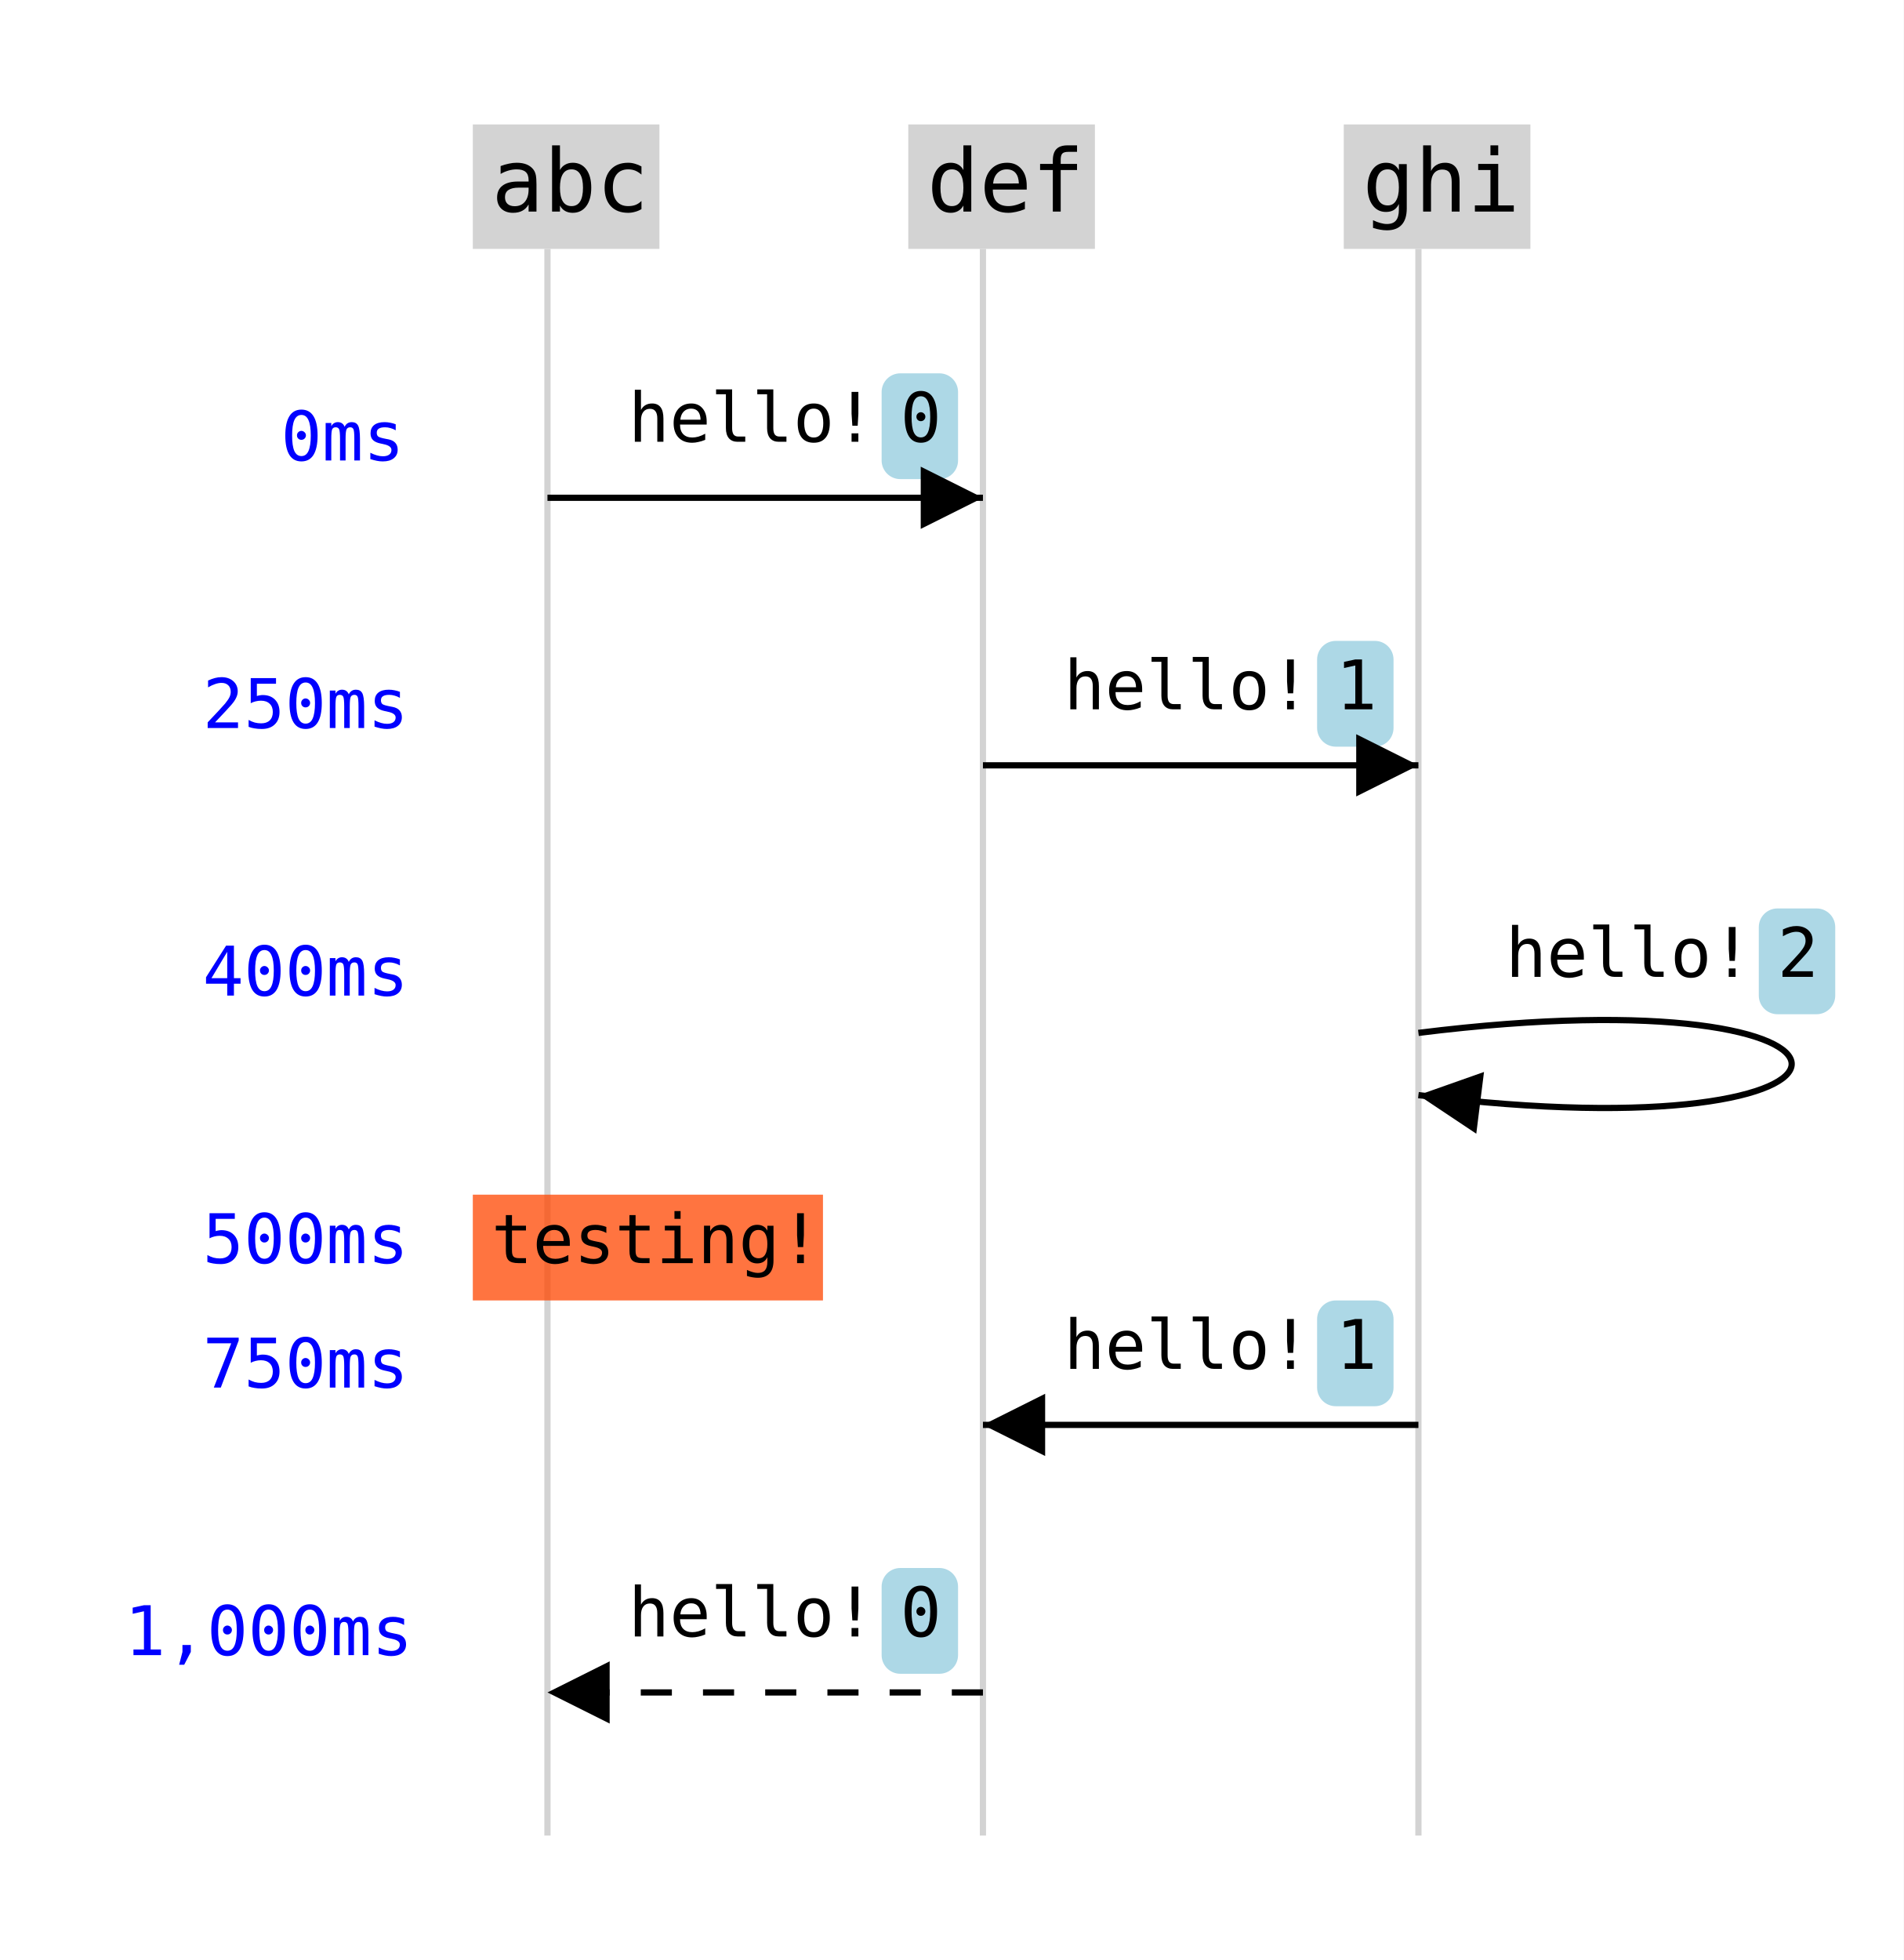
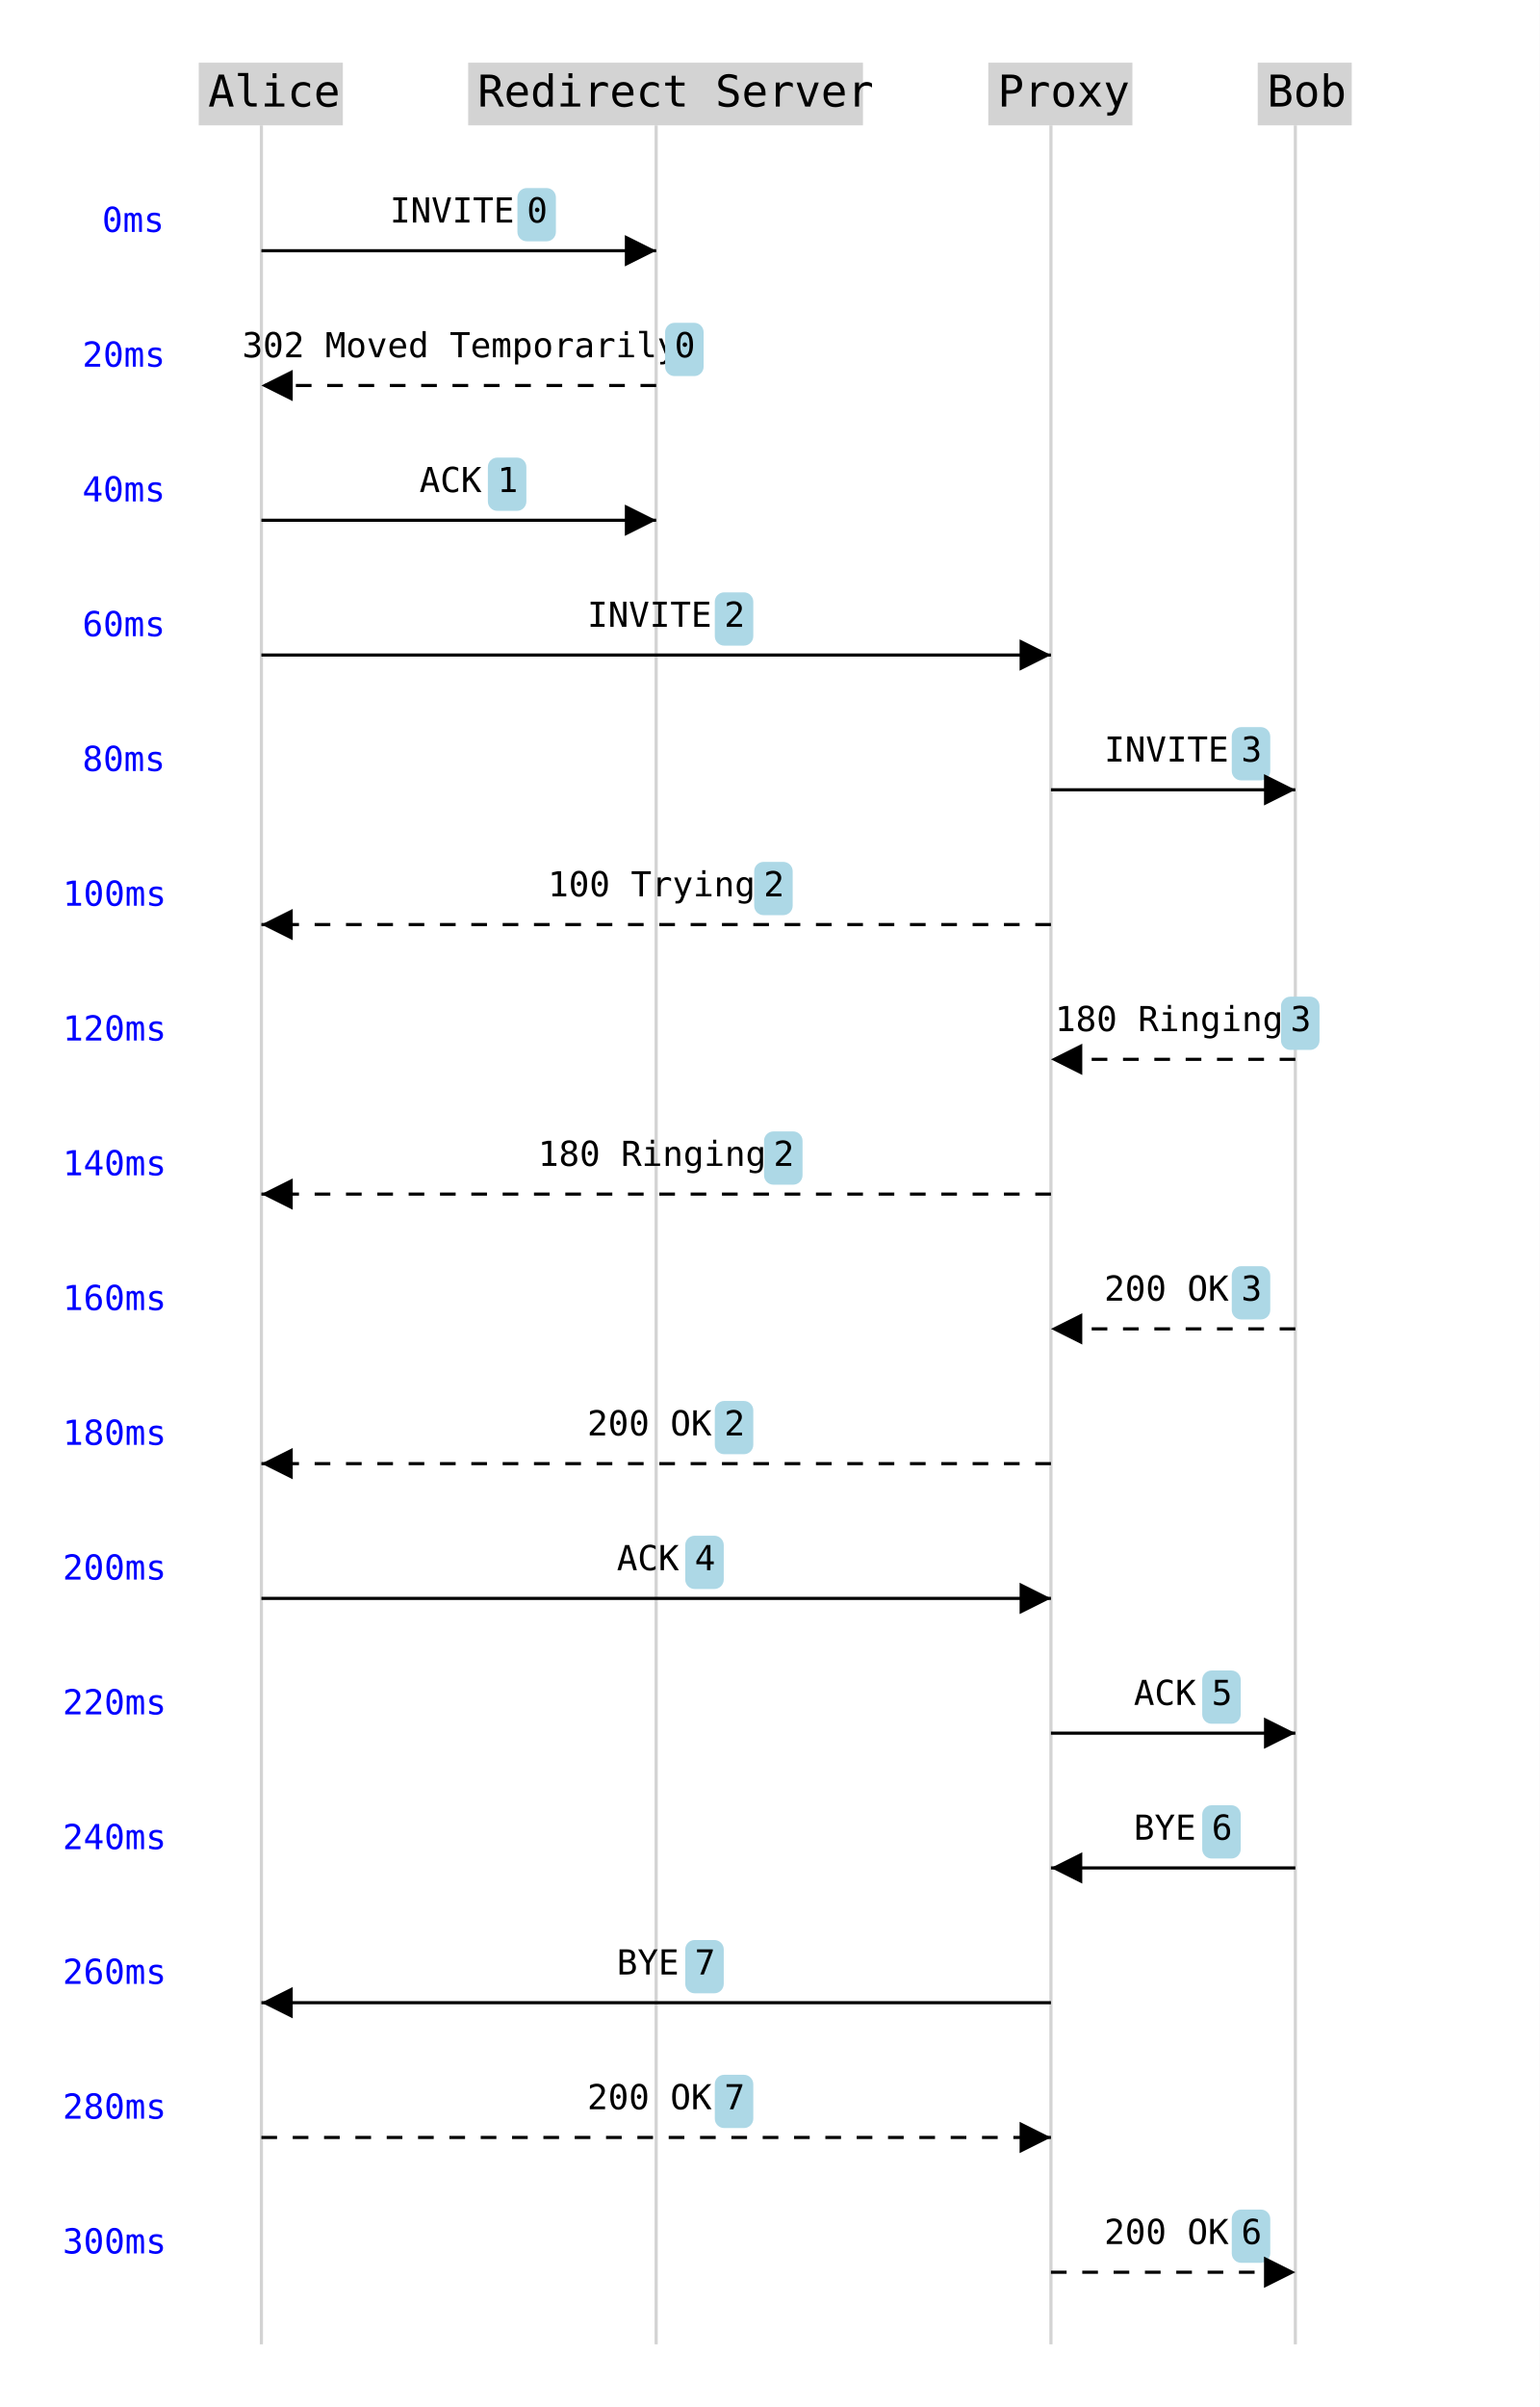
- <svg xmlns="http://www.w3.org/2000/svg" width="306" height="315">
-   <rect width="306" height="315" fill="white" />
+ <svg xmlns="http://www.w3.org/2000/svg" width="491.429" height="768">
+   <rect width="491.429" height="768" fill="white" />
  <g transform="translate(20, 20)">
    <g transform="translate(0, 40)">
-       <g transform="translate(25.14286, 3)">
+       <g transform="translate(12.57143, 3)">
        <text dy="11" font-size="11" font-family="monospace" fill="blue">0ms</text>
      </g>
-       <g transform="translate(12.57143, 46)">
-         <text dy="11" font-size="11" font-family="monospace" fill="blue">250ms</text>
+       <g transform="translate(6.285714, 46)">
+         <text dy="11" font-size="11" font-family="monospace" fill="blue">20ms</text>
      </g>
-       <g transform="translate(12.57143, 89)">
-         <text dy="11" font-size="11" font-family="monospace" fill="blue">400ms</text>
+       <g transform="translate(6.285714, 89)">
+         <text dy="11" font-size="11" font-family="monospace" fill="blue">40ms</text>
      </g>
-       <g transform="translate(12.57143, 132)">
-         <text dy="11" font-size="11" font-family="monospace" fill="blue">500ms</text>
+       <g transform="translate(6.285714, 132)">
+         <text dy="11" font-size="11" font-family="monospace" fill="blue">60ms</text>
      </g>
-       <g transform="translate(12.57143, 152)">
-         <text dy="11" font-size="11" font-family="monospace" fill="blue">750ms</text>
+       <g transform="translate(6.285714, 175)">
+         <text dy="11" font-size="11" font-family="monospace" fill="blue">80ms</text>
      </g>
-       <g transform="translate(0, 195)">
-         <text dy="11" font-size="11" font-family="monospace" fill="blue">1,000ms</text>
+       <g transform="translate(0, 218)">
+         <text dy="11" font-size="11" font-family="monospace" fill="blue">100ms</text>
+       </g>
+       <g transform="translate(0, 261)">
+         <text dy="11" font-size="11" font-family="monospace" fill="blue">120ms</text>
+       </g>
+       <g transform="translate(0, 304)">
+         <text dy="11" font-size="11" font-family="monospace" fill="blue">140ms</text>
+       </g>
+       <g transform="translate(0, 347)">
+         <text dy="11" font-size="11" font-family="monospace" fill="blue">160ms</text>
+       </g>
+       <g transform="translate(0, 390)">
+         <text dy="11" font-size="11" font-family="monospace" fill="blue">180ms</text>
+       </g>
+       <g transform="translate(0, 433)">
+         <text dy="11" font-size="11" font-family="monospace" fill="blue">200ms</text>
+       </g>
+       <g transform="translate(0, 476)">
+         <text dy="11" font-size="11" font-family="monospace" fill="blue">220ms</text>
+       </g>
+       <g transform="translate(0, 519)">
+         <text dy="11" font-size="11" font-family="monospace" fill="blue">240ms</text>
+       </g>
+       <g transform="translate(0, 562)">
+         <text dy="11" font-size="11" font-family="monospace" fill="blue">260ms</text>
+       </g>
+       <g transform="translate(0, 605)">
+         <text dy="11" font-size="11" font-family="monospace" fill="blue">280ms</text>
+       </g>
+       <g transform="translate(0, 648)">
+         <text dy="11" font-size="11" font-family="monospace" fill="blue">300ms</text>
      </g>
    </g>
-     <g transform="translate(56, 0)">
+     <g transform="translate(43.42857, 0)">
      <g transform="translate(0, 0)">
+         <rect fill="lightgrey" height="20" width="46" />
+         <text x="3" dy="14" font-size="14" font-family="monospace" textLength="40">Alice</text>
+         <line x1="20" x2="20" y1="20" y2="728" stroke="lightgrey" stroke-width="1" />
+       </g>
+       <g transform="translate(86, 0)">
+         <rect fill="lightgrey" height="20" width="126" />
+         <text x="3" dy="14" font-size="14" font-family="monospace" textLength="120">Redirect Server</text>
+         <line x1="60" x2="60" y1="20" y2="728" stroke="lightgrey" stroke-width="1" />
+       </g>
+       <g transform="translate(252, 0)">
+         <rect fill="lightgrey" height="20" width="46" />
+         <text x="3" dy="14" font-size="14" font-family="monospace" textLength="40">Proxy</text>
+         <line x1="20" x2="20" y1="20" y2="728" stroke="lightgrey" stroke-width="1" />
+       </g>
+       <g transform="translate(338, 0)">
        <rect fill="lightgrey" height="20" width="30" />
-         <text x="3" dy="14" font-size="14" font-family="monospace" textLength="24">abc</text>
-         <line x1="12" x2="12" y1="20" y2="275" stroke="lightgrey" stroke-width="1" />
-       </g>
-       <g transform="translate(70, 0)">
-         <rect fill="lightgrey" height="20" width="30" />
-         <text x="3" dy="14" font-size="14" font-family="monospace" textLength="24">def</text>
-         <line x1="12" x2="12" y1="20" y2="275" stroke="lightgrey" stroke-width="1" />
-       </g>
-       <g transform="translate(140, 0)">
-         <rect fill="lightgrey" height="20" width="30" />
-         <text x="3" dy="14" font-size="14" font-family="monospace" textLength="24">ghi</text>
-         <line x1="12" x2="12" y1="20" y2="275" stroke="lightgrey" stroke-width="1" />
+         <text x="3" dy="14" font-size="14" font-family="monospace" textLength="24">Bob</text>
+         <line x1="12" x2="12" y1="20" y2="728" stroke="lightgrey" stroke-width="1" />
      </g>
    </g>
-     <g transform="translate(56, 40)">
+     <g transform="translate(43.42857, 40)">
      <g transform="translate(0, 0)">
-         <text x="25" dy="11" font-size="11" font-family="monospace" fill="black" textLength="37.714">hello!</text>
-         <rect x="65.714" height="17" width="12.286" rx="3" fill="lightblue" />
-         <text x="68.714" dy="11" font-size="11" font-family="monospace" fill="black" textLength="6.286">0</text>
-         <line x1="12" x2="82" y1="20" y2="20" stroke="black" stroke-width="1" marker-end="url(#end-black)" />
+         <text x="61" dy="11" font-size="11" font-family="monospace" fill="black" textLength="37.714">INVITE</text>
+         <rect x="101.714" height="17" width="12.286" rx="3" fill="lightblue" />
+         <text x="104.714" dy="11" font-size="11" font-family="monospace" fill="black" textLength="6.286">0</text>
+         <line x1="20" x2="146" y1="20" y2="20" stroke="black" stroke-width="1" marker-end="url(#end-black)" />
      </g>
      <g transform="translate(0, 43)">
-         <text x="95" dy="11" font-size="11" font-family="monospace" fill="black" textLength="37.714">hello!</text>
-         <rect x="135.714" height="17" width="12.286" rx="3" fill="lightblue" />
-         <text x="138.714" dy="11" font-size="11" font-family="monospace" fill="black" textLength="6.286">1</text>
-         <line x1="82" x2="152" y1="20" y2="20" stroke="black" stroke-width="1" marker-end="url(#end-black)" />
+         <text x="13.857" dy="11" font-size="11" font-family="monospace" fill="black" textLength="132">302 Moved Temporarily</text>
+         <rect x="148.857" height="17" width="12.286" rx="3" fill="lightblue" />
+         <text x="151.857" dy="11" font-size="11" font-family="monospace" fill="black" textLength="6.286">0</text>
+         <line x1="146" x2="20" y1="20" y2="20" stroke="black" stroke-width="1" stroke-dasharray="5 5" marker-end="url(#end-black)" />
      </g>
      <g transform="translate(0, 86)">
-         <text x="166" dy="11" font-size="11" font-family="monospace" fill="black" textLength="37.714">hello!</text>
-         <rect x="206.714" height="17" width="12.286" rx="3" fill="lightblue" />
-         <text x="209.714" dy="11" font-size="11" font-family="monospace" fill="black" textLength="6.286">2</text>
-         <path d="M 152,20 C 232,10 232,40 152,30" fill="transparent" stroke="black" stroke-width="1" marker-end="url(#end-black)" />
+         <text x="70.429" dy="11" font-size="11" font-family="monospace" fill="black" textLength="18.857">ACK</text>
+         <rect x="92.286" height="17" width="12.286" rx="3" fill="lightblue" />
+         <text x="95.286" dy="11" font-size="11" font-family="monospace" fill="black" textLength="6.286">1</text>
+         <line x1="20" x2="146" y1="20" y2="20" stroke="black" stroke-width="1" marker-end="url(#end-black)" />
      </g>
      <g transform="translate(0, 129)">
-         <rect fill="orangered" opacity="75%" y="3" height="17" width="56.286" />
-         <text y="0" x="3" dy="14" font-size="11" font-family="monospace" fill="black" textLength="50.286">testing!</text>
+         <text x="124" dy="11" font-size="11" font-family="monospace" fill="black" textLength="37.714">INVITE</text>
+         <rect x="164.714" height="17" width="12.286" rx="3" fill="lightblue" />
+         <text x="167.714" dy="11" font-size="11" font-family="monospace" fill="black" textLength="6.286">2</text>
+         <line x1="20" x2="272" y1="20" y2="20" stroke="black" stroke-width="1" marker-end="url(#end-black)" />
      </g>
-       <g transform="translate(0, 149)">
-         <text x="95" dy="11" font-size="11" font-family="monospace" fill="black" textLength="37.714">hello!</text>
-         <rect x="135.714" height="17" width="12.286" rx="3" fill="lightblue" />
-         <text x="138.714" dy="11" font-size="11" font-family="monospace" fill="black" textLength="6.286">1</text>
-         <line x1="152" x2="82" y1="20" y2="20" stroke="black" stroke-width="1" marker-end="url(#end-black)" />
+       <g transform="translate(0, 172)">
+         <text x="289" dy="11" font-size="11" font-family="monospace" fill="black" textLength="37.714">INVITE</text>
+         <rect x="329.714" height="17" width="12.286" rx="3" fill="lightblue" />
+         <text x="332.714" dy="11" font-size="11" font-family="monospace" fill="black" textLength="6.286">3</text>
+         <line x1="272" x2="350" y1="20" y2="20" stroke="black" stroke-width="1" marker-end="url(#end-black)" />
      </g>
-       <g transform="translate(0, 192)">
-         <text x="25" dy="11" font-size="11" font-family="monospace" fill="black" textLength="37.714">hello!</text>
-         <rect x="65.714" height="17" width="12.286" rx="3" fill="lightblue" />
-         <text x="68.714" dy="11" font-size="11" font-family="monospace" fill="black" textLength="6.286">0</text>
-         <line x1="82" x2="12" y1="20" y2="20" stroke="black" stroke-width="1" stroke-dasharray="5 5" marker-end="url(#end-black)" />
+       <g transform="translate(0, 215)">
+         <text x="111.429" dy="11" font-size="11" font-family="monospace" fill="black" textLength="62.857">100 Trying</text>
+         <rect x="177.286" height="17" width="12.286" rx="3" fill="lightblue" />
+         <text x="180.286" dy="11" font-size="11" font-family="monospace" fill="black" textLength="6.286">2</text>
+         <line x1="272" x2="20" y1="20" y2="20" stroke="black" stroke-width="1" stroke-dasharray="5 5" marker-end="url(#end-black)" />
+       </g>
+       <g transform="translate(0, 258)">
+         <text x="273.286" dy="11" font-size="11" font-family="monospace" fill="black" textLength="69.143">180 Ringing</text>
+         <rect x="345.429" height="17" width="12.286" rx="3" fill="lightblue" />
+         <text x="348.429" dy="11" font-size="11" font-family="monospace" fill="black" textLength="6.286">3</text>
+         <line x1="350" x2="272" y1="20" y2="20" stroke="black" stroke-width="1" stroke-dasharray="5 5" marker-end="url(#end-black)" />
+       </g>
+       <g transform="translate(0, 301)">
+         <text x="108.286" dy="11" font-size="11" font-family="monospace" fill="black" textLength="69.143">180 Ringing</text>
+         <rect x="180.429" height="17" width="12.286" rx="3" fill="lightblue" />
+         <text x="183.429" dy="11" font-size="11" font-family="monospace" fill="black" textLength="6.286">2</text>
+         <line x1="272" x2="20" y1="20" y2="20" stroke="black" stroke-width="1" stroke-dasharray="5 5" marker-end="url(#end-black)" />
+       </g>
+       <g transform="translate(0, 344)">
+         <text x="289" dy="11" font-size="11" font-family="monospace" fill="black" textLength="37.714">200 OK</text>
+         <rect x="329.714" height="17" width="12.286" rx="3" fill="lightblue" />
+         <text x="332.714" dy="11" font-size="11" font-family="monospace" fill="black" textLength="6.286">3</text>
+         <line x1="350" x2="272" y1="20" y2="20" stroke="black" stroke-width="1" stroke-dasharray="5 5" marker-end="url(#end-black)" />
+       </g>
+       <g transform="translate(0, 387)">
+         <text x="124" dy="11" font-size="11" font-family="monospace" fill="black" textLength="37.714">200 OK</text>
+         <rect x="164.714" height="17" width="12.286" rx="3" fill="lightblue" />
+         <text x="167.714" dy="11" font-size="11" font-family="monospace" fill="black" textLength="6.286">2</text>
+         <line x1="272" x2="20" y1="20" y2="20" stroke="black" stroke-width="1" stroke-dasharray="5 5" marker-end="url(#end-black)" />
+       </g>
+       <g transform="translate(0, 430)">
+         <text x="133.429" dy="11" font-size="11" font-family="monospace" fill="black" textLength="18.857">ACK</text>
+         <rect x="155.286" height="17" width="12.286" rx="3" fill="lightblue" />
+         <text x="158.286" dy="11" font-size="11" font-family="monospace" fill="black" textLength="6.286">4</text>
+         <line x1="20" x2="272" y1="20" y2="20" stroke="black" stroke-width="1" marker-end="url(#end-black)" />
+       </g>
+       <g transform="translate(0, 473)">
+         <text x="298.429" dy="11" font-size="11" font-family="monospace" fill="black" textLength="18.857">ACK</text>
+         <rect x="320.286" height="17" width="12.286" rx="3" fill="lightblue" />
+         <text x="323.286" dy="11" font-size="11" font-family="monospace" fill="black" textLength="6.286">5</text>
+         <line x1="272" x2="350" y1="20" y2="20" stroke="black" stroke-width="1" marker-end="url(#end-black)" />
+       </g>
+       <g transform="translate(0, 516)">
+         <text x="298.429" dy="11" font-size="11" font-family="monospace" fill="black" textLength="18.857">BYE</text>
+         <rect x="320.286" height="17" width="12.286" rx="3" fill="lightblue" />
+         <text x="323.286" dy="11" font-size="11" font-family="monospace" fill="black" textLength="6.286">6</text>
+         <line x1="350" x2="272" y1="20" y2="20" stroke="black" stroke-width="1" marker-end="url(#end-black)" />
+       </g>
+       <g transform="translate(0, 559)">
+         <text x="133.429" dy="11" font-size="11" font-family="monospace" fill="black" textLength="18.857">BYE</text>
+         <rect x="155.286" height="17" width="12.286" rx="3" fill="lightblue" />
+         <text x="158.286" dy="11" font-size="11" font-family="monospace" fill="black" textLength="6.286">7</text>
+         <line x1="272" x2="20" y1="20" y2="20" stroke="black" stroke-width="1" marker-end="url(#end-black)" />
+       </g>
+       <g transform="translate(0, 602)">
+         <text x="124" dy="11" font-size="11" font-family="monospace" fill="black" textLength="37.714">200 OK</text>
+         <rect x="164.714" height="17" width="12.286" rx="3" fill="lightblue" />
+         <text x="167.714" dy="11" font-size="11" font-family="monospace" fill="black" textLength="6.286">7</text>
+         <line x1="20" x2="272" y1="20" y2="20" stroke="black" stroke-width="1" stroke-dasharray="5 5" marker-end="url(#end-black)" />
+       </g>
+       <g transform="translate(0, 645)">
+         <text x="289" dy="11" font-size="11" font-family="monospace" fill="black" textLength="37.714">200 OK</text>
+         <rect x="329.714" height="17" width="12.286" rx="3" fill="lightblue" />
+         <text x="332.714" dy="11" font-size="11" font-family="monospace" fill="black" textLength="6.286">6</text>
+         <line x1="272" x2="350" y1="20" y2="20" stroke="black" stroke-width="1" stroke-dasharray="5 5" marker-end="url(#end-black)" />
      </g>
    </g>
  </g>
  <defs>
    <marker id="end-black" viewBox="0 -5 10 10" refX="10" refY="0" markerWidth="10" markerHeight="10" orient="auto">
      <path d="M0,-5L10,0L0,5" fill="black" />
    </marker>
    <marker id="end-red" viewBox="0 -5 10 10" refX="10" refY="0" markerWidth="10" markerHeight="10" orient="auto">
      <path d="M0,-5L10,0L0,5" fill="red" />
    </marker>
  </defs>
</svg>
